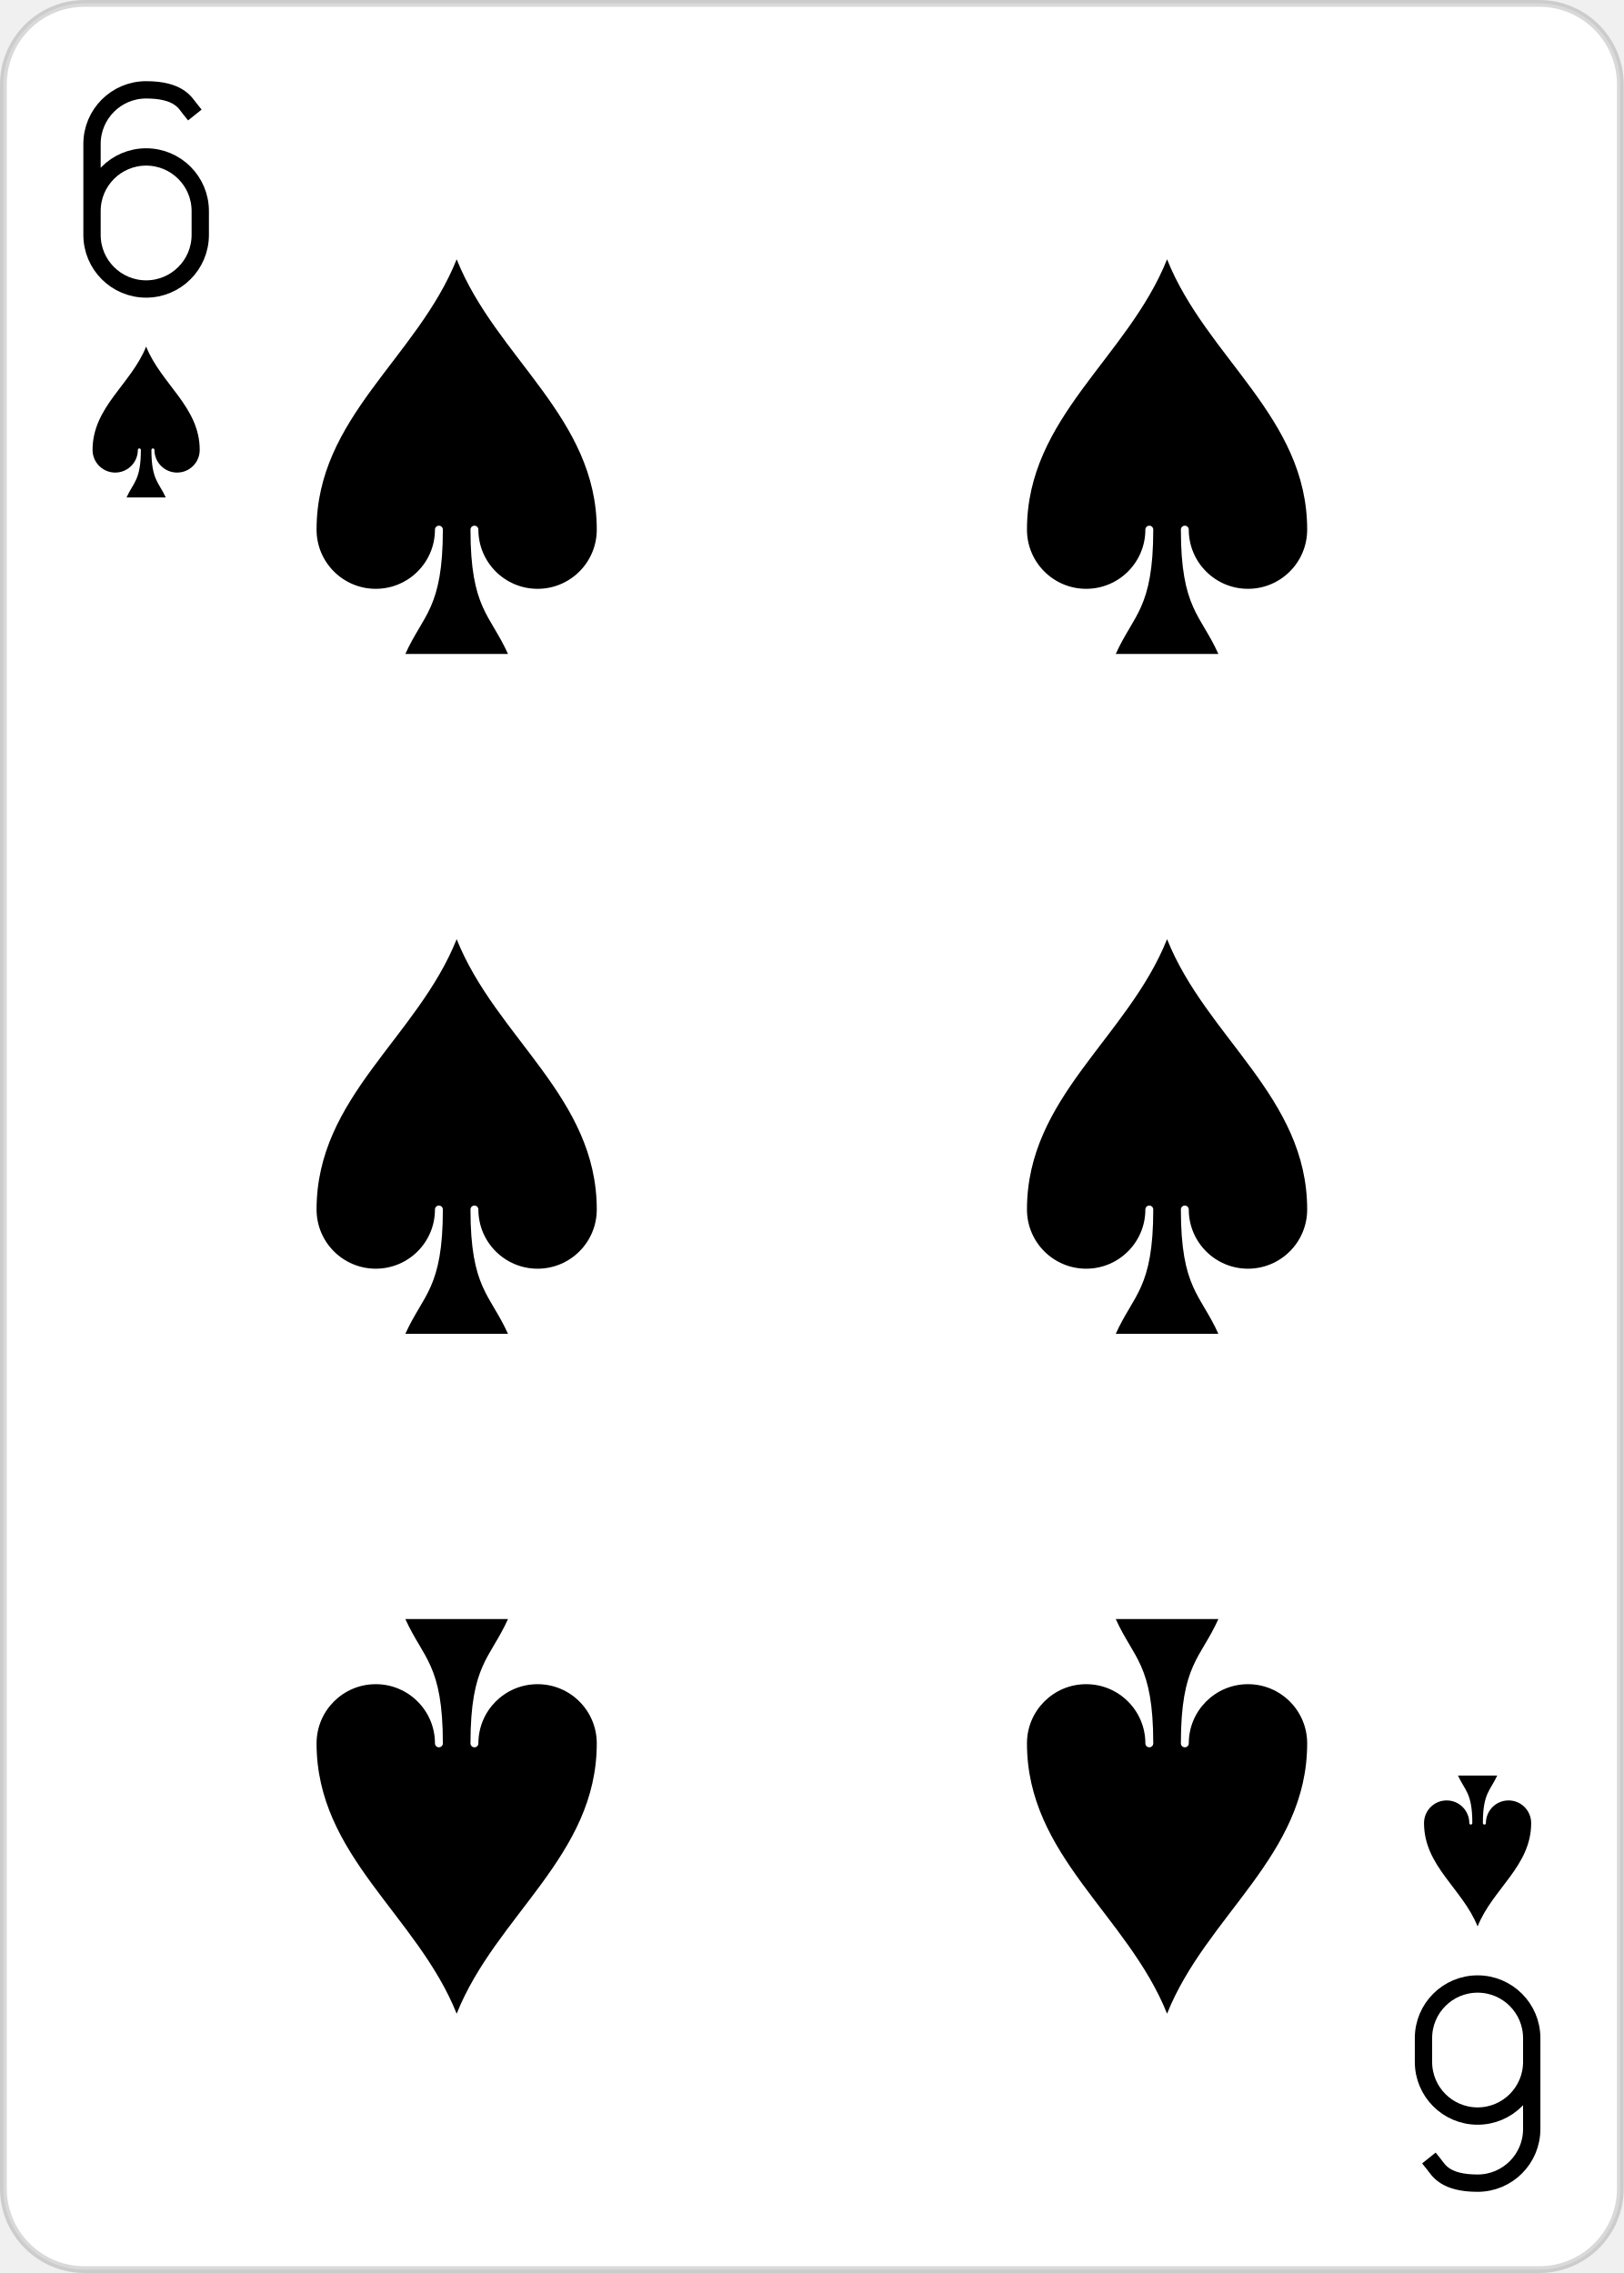
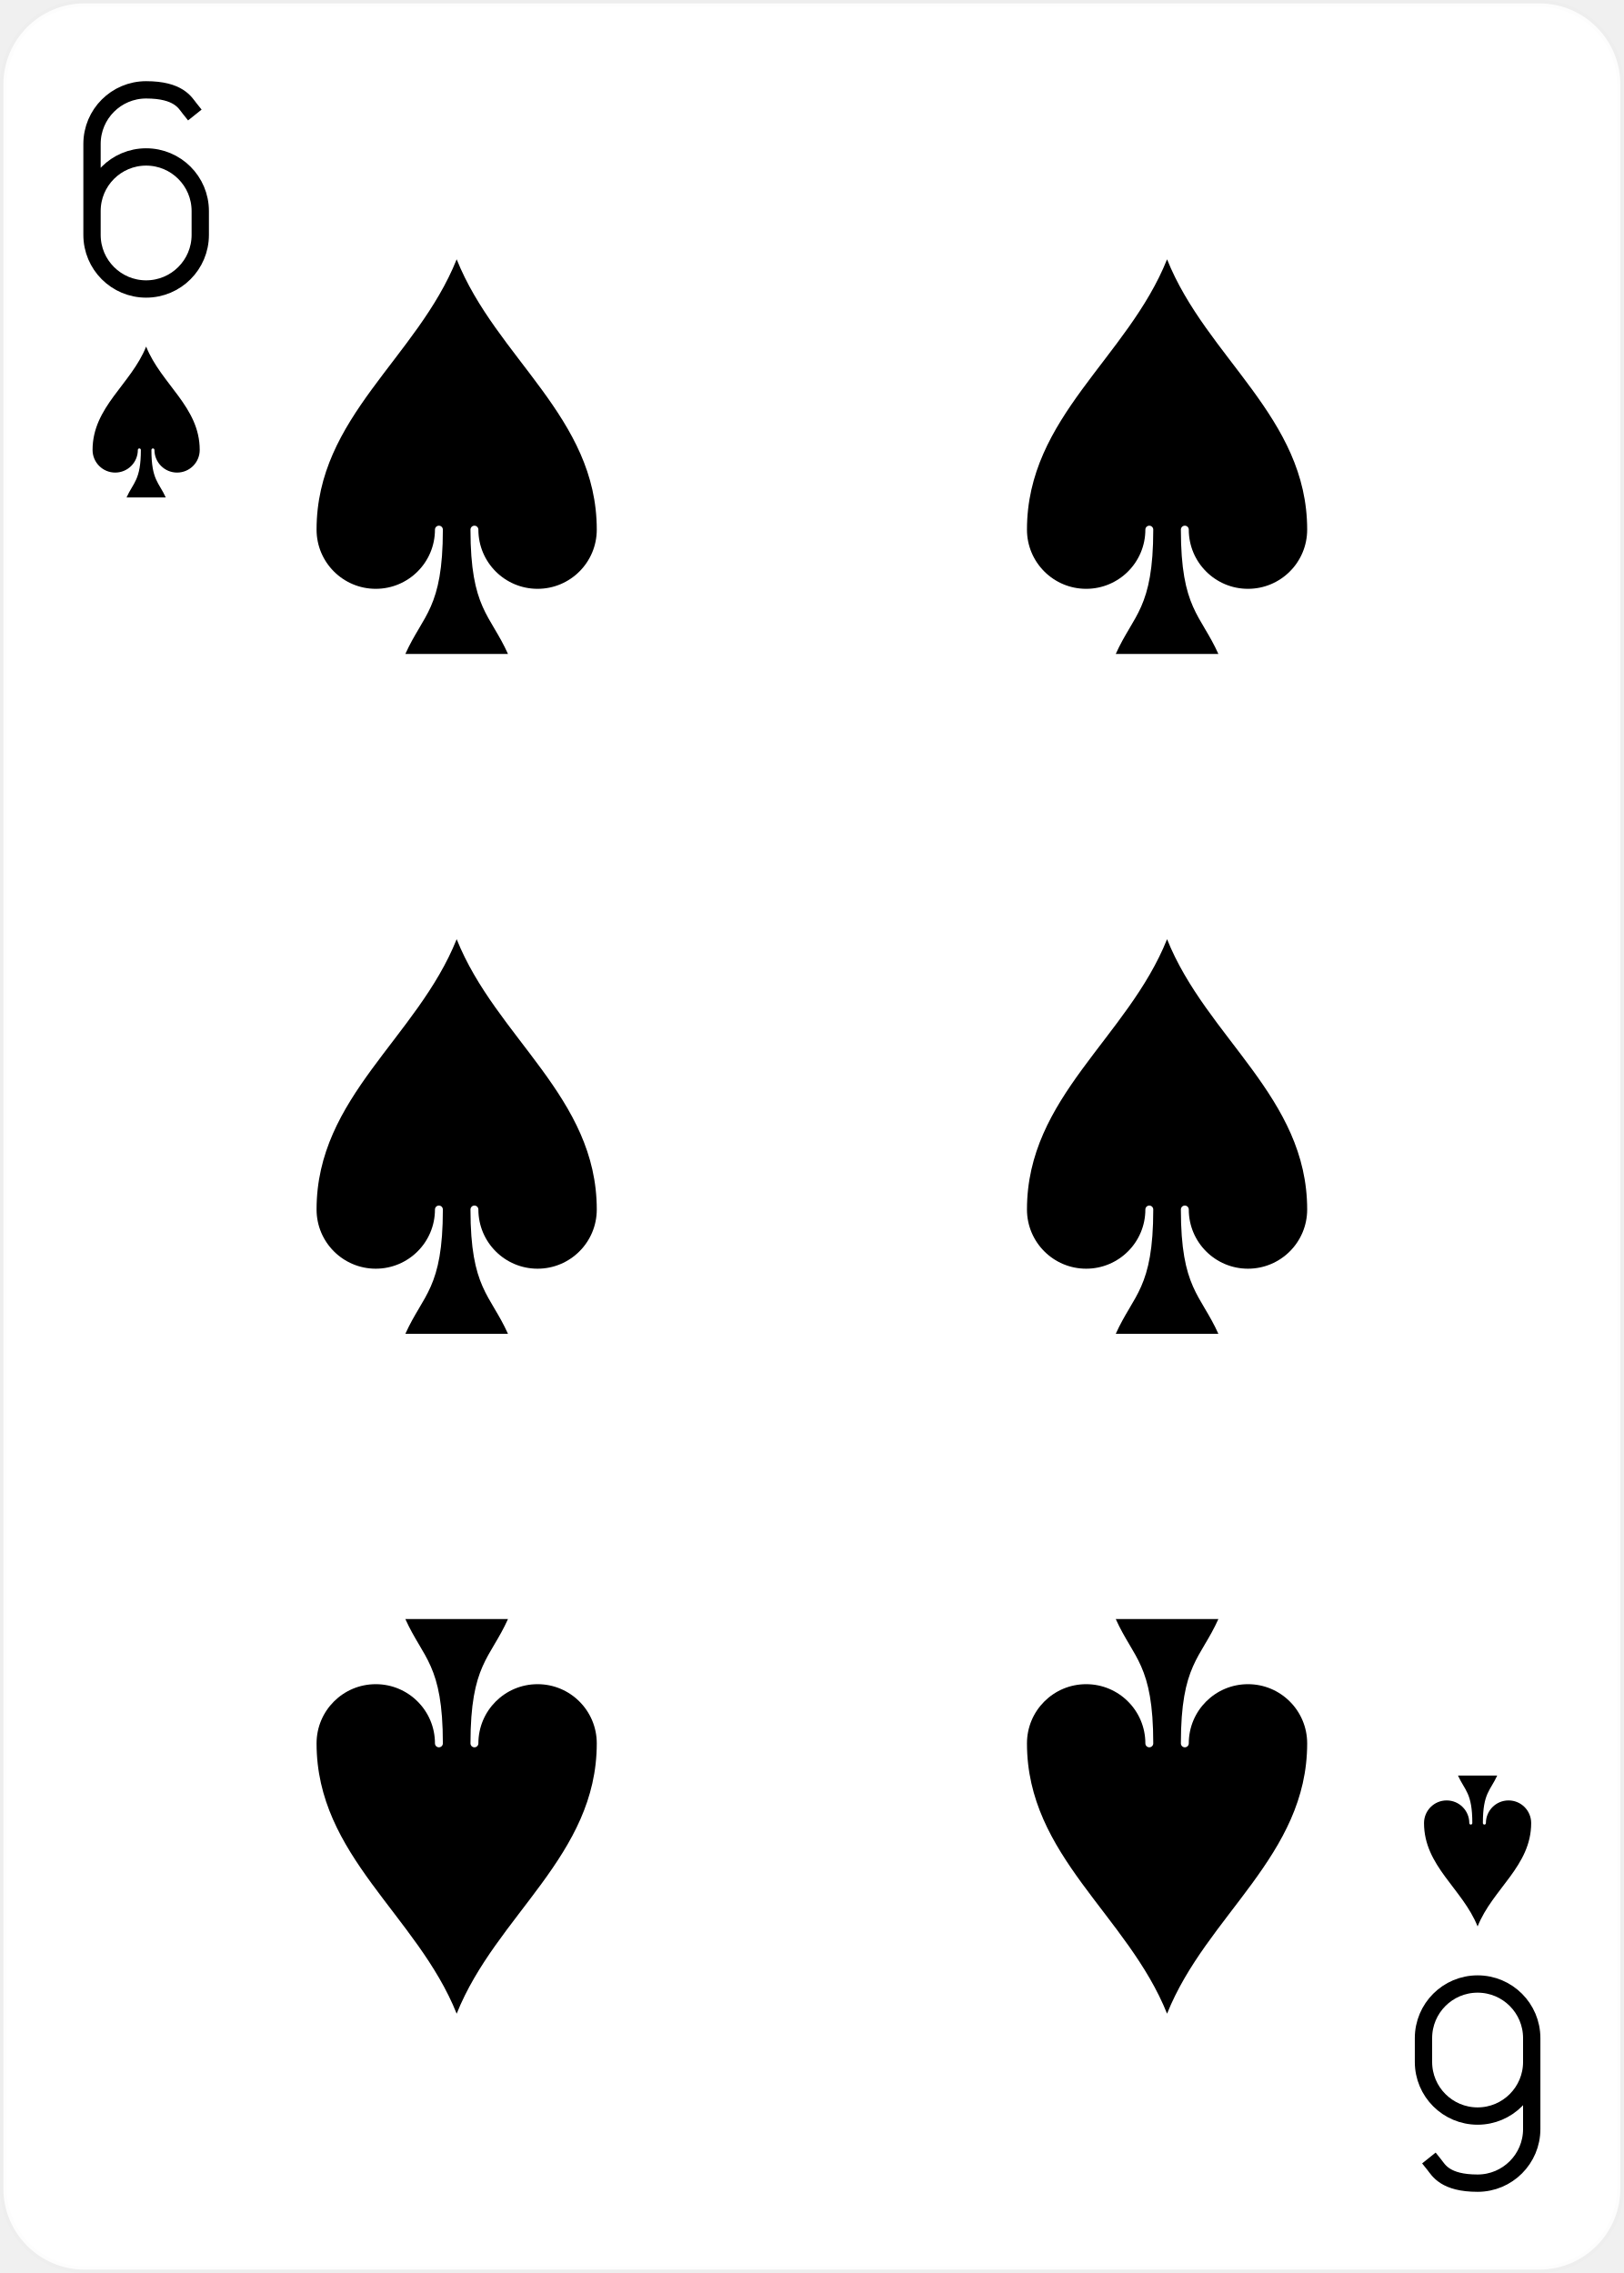
<svg xmlns="http://www.w3.org/2000/svg" xmlns:xlink="http://www.w3.org/1999/xlink" class="card" face="6S" height="13.125in" preserveAspectRatio="none" viewBox="-120 -168 240 336" width="9.375in">
  <style>
    /* CSS pour centrer le SVG dans l'écran */
    svg {
        position: absolute;
        top: 50%;
        left: 50%;
        transform: translate(-50%, -50%);
    }
    body {
        margin: 0;
        overflow: hidden;
    }
</style>
  <defs>
    <symbol id="SS6" viewBox="-600 -600 1200 1200" preserveAspectRatio="xMinYMid">
      <path d="M0 -500C100 -250 355 -100 355 185A150 150 0 0 1 55 185A10 10 0 0 0 35 185C35 385 85 400 130 500L-130 500C-85 400 -35 385 -35 185A10 10 0 0 0 -55 185A150 150 0 0 1 -355 185C-355 -100 -100 -250 0 -500Z" fill="black" />
    </symbol>
    <symbol id="VS6" viewBox="-500 -500 1000 1000" preserveAspectRatio="xMinYMid">
      <path d="M-250 100A250 250 0 0 1 250 100L250 210A250 250 0 0 1 -250 210L-250 -210A250 250 0 0 1 0 -460C150 -460 180 -400 200 -375" stroke="black" stroke-width="80" stroke-linecap="square" stroke-miterlimit="1.5" fill="none" />
    </symbol>
  </defs>
-   <rect width="239" height="335" x="-119.5" y="-167.5" rx="12" ry="12" fill="white" stroke="rgba(0,0,0,0.15)" />
+   <rect width="239" height="335" x="-119.5" y="-167.5" rx="12" ry="12" fill="white" stroke="rgba(0,0,0,0.01)" />
  <use xlink:href="#VS6" height="32" width="32" x="-114.4" y="-156" />
  <use xlink:href="#SS6" height="26.769" width="26.769" x="-111.784" y="-119" />
  <use xlink:href="#SS6" height="70" width="70" x="-87.501" y="-135.501" />
  <use xlink:href="#SS6" height="70" width="70" x="17.501" y="-135.501" />
  <use xlink:href="#SS6" height="70" width="70" x="-87.501" y="-35" />
  <use xlink:href="#SS6" height="70" width="70" x="17.501" y="-35" />
  <g transform="rotate(180)">
    <use xlink:href="#VS6" height="32" width="32" x="-114.4" y="-156" />
    <use xlink:href="#SS6" height="26.769" width="26.769" x="-111.784" y="-119" />
    <use xlink:href="#SS6" height="70" width="70" x="-87.501" y="-135.501" />
    <use xlink:href="#SS6" height="70" width="70" x="17.501" y="-135.501" />
  </g>
</svg>
